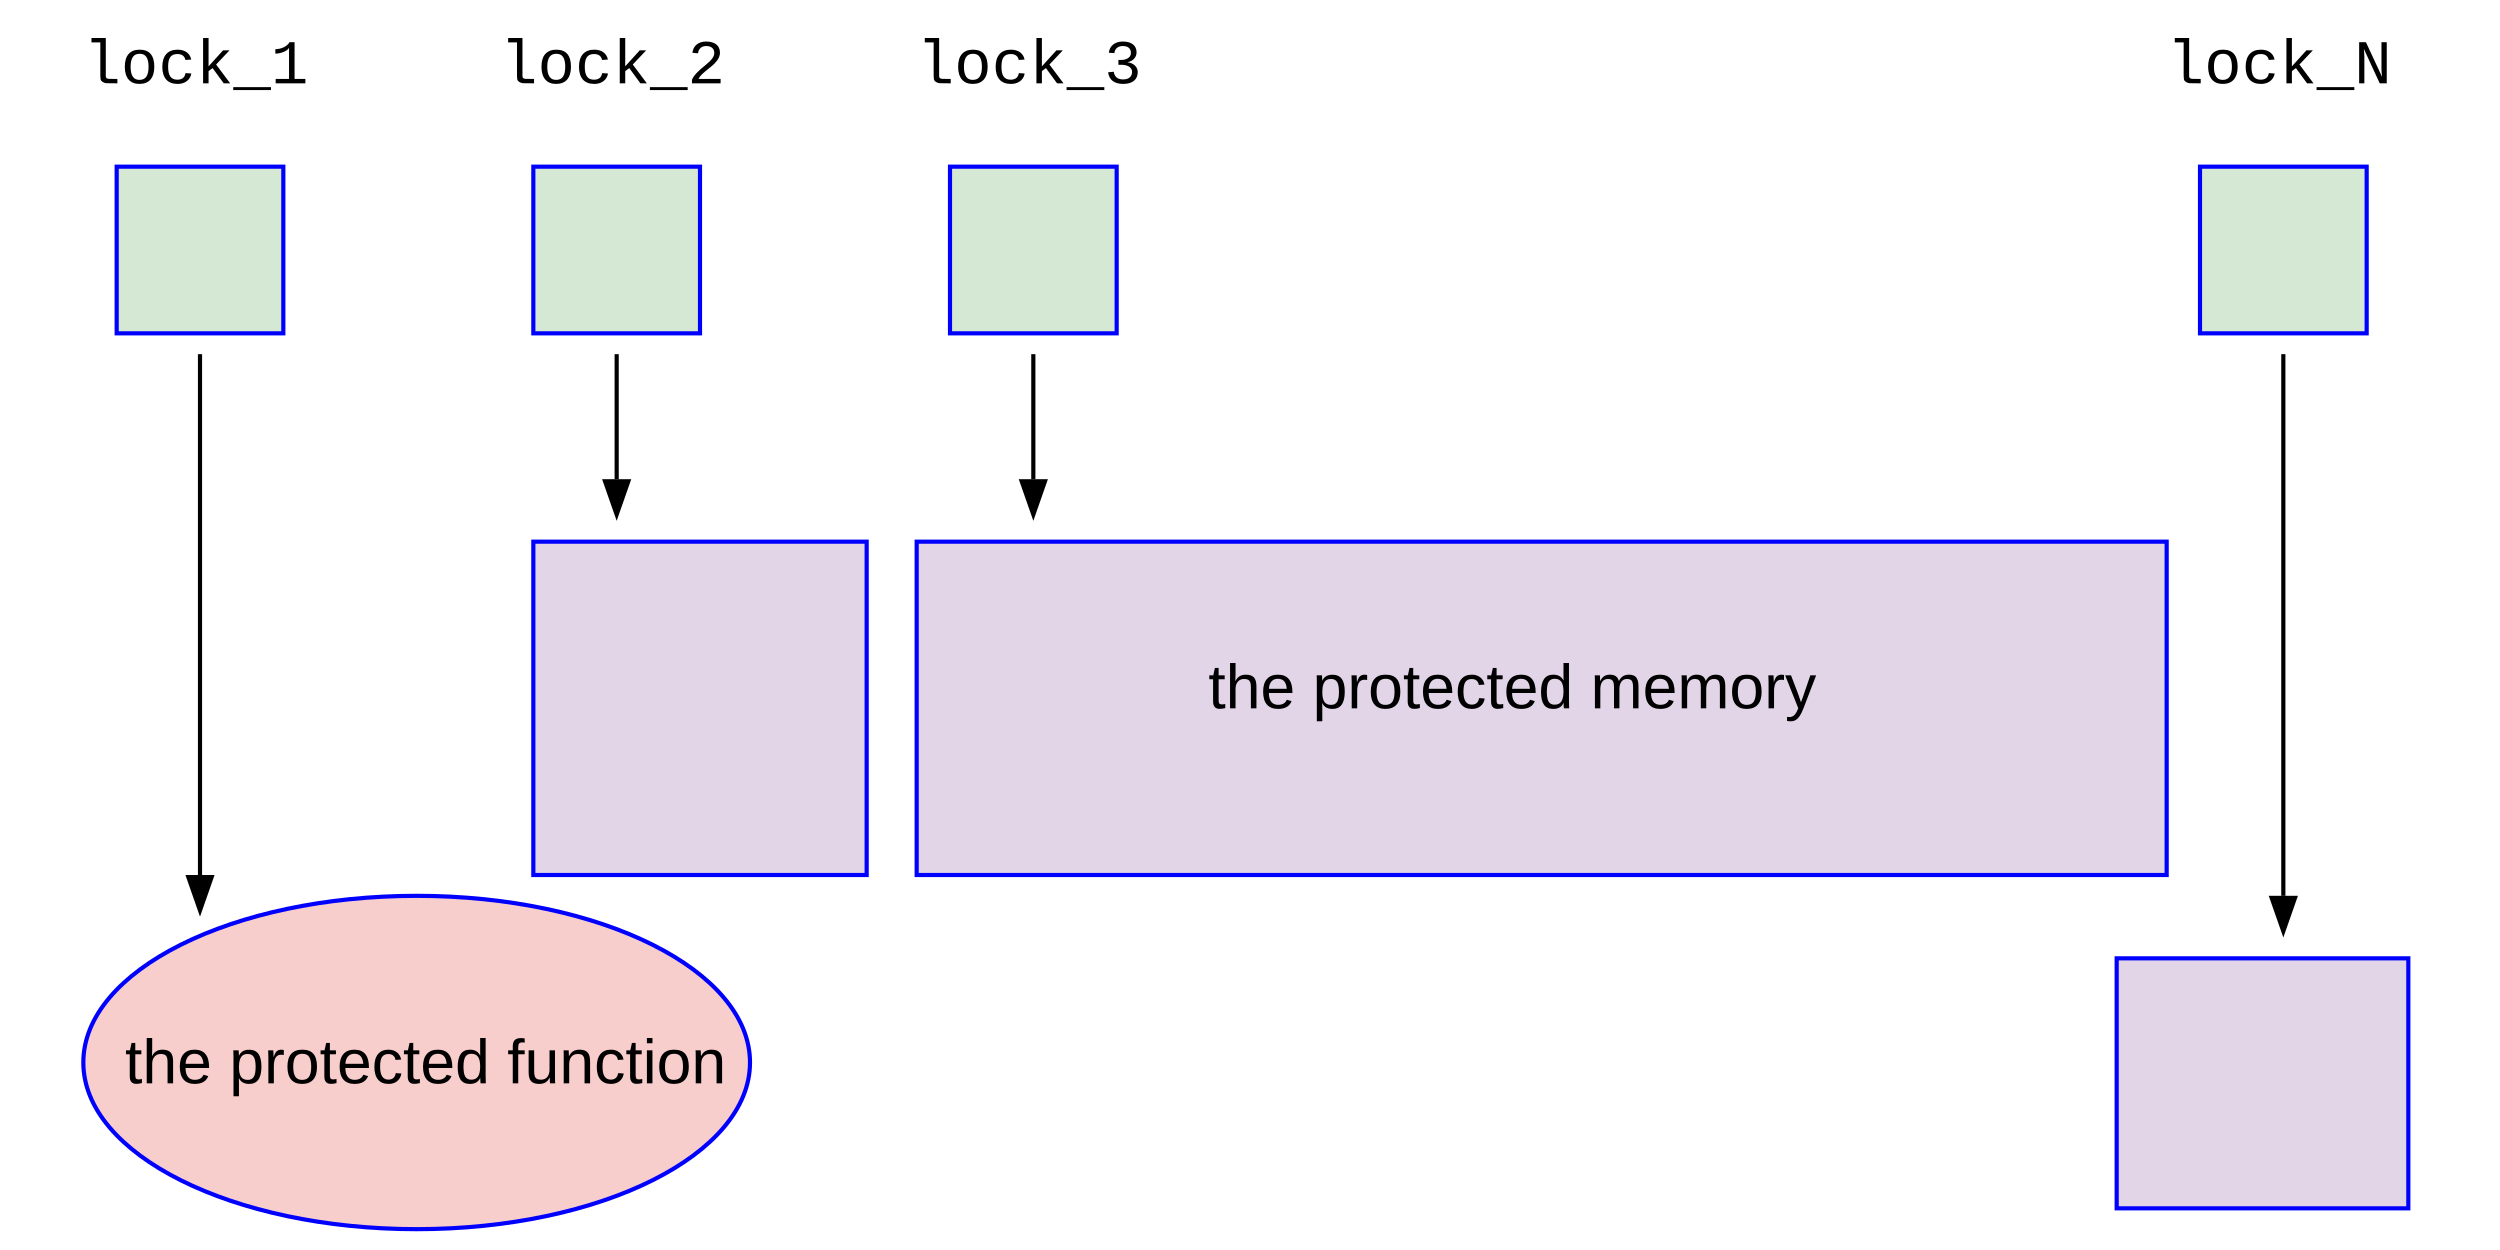
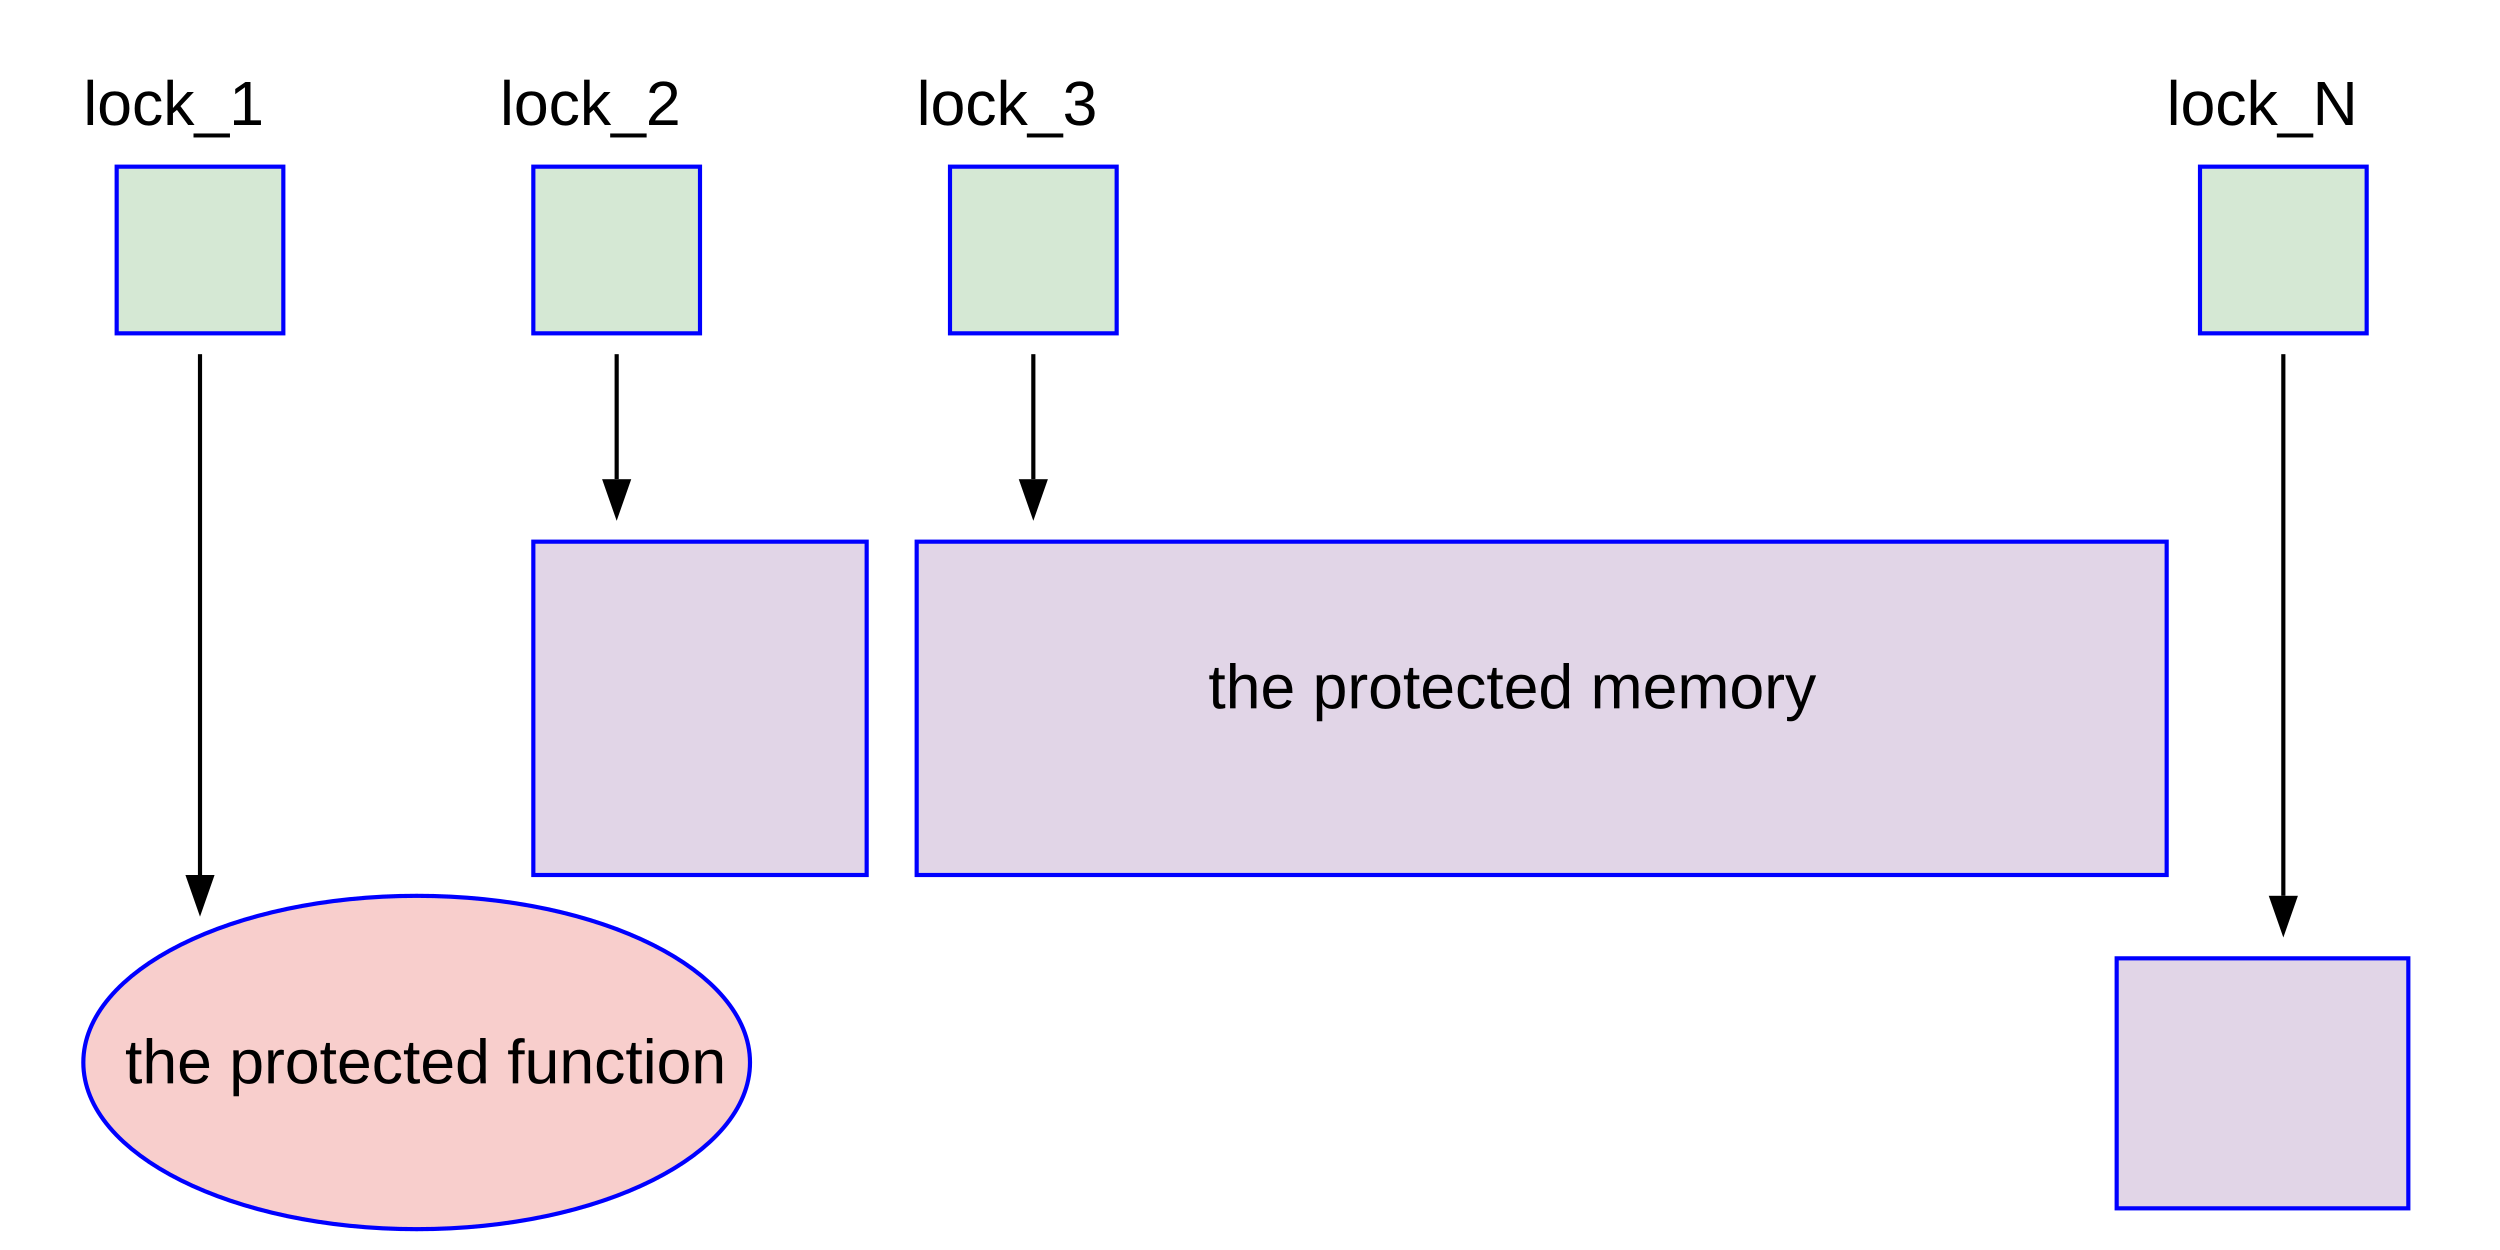
<svg xmlns="http://www.w3.org/2000/svg" version="1.1" width="600" height="300">
  <defs>
    <marker id="arrowhead" markerWidth="10" markerHeight="7" refX="0" refY="3.5" orient="auto">
      <polygon points="0 0, 10 3.5, 0 7" />
    </marker>
  </defs>
-   <text x="20" y="20" style="font-size:15px;font-family:'Courier New'">
+   <text x="20" y="30" style="font-size:15px;font-family:'Arial'">
lock_1
</text>
-   <text x="120" y="20" style="font-size:15px;font-family:'Courier New'">
+   <text x="120" y="30" style="font-size:15px;font-family:'Arial'">
lock_2
</text>
-   <text x="220" y="20" style="font-size:15px;font-family:'Courier New'">
+   <text x="220" y="30" style="font-size:15px;font-family:'Arial'">
lock_3
</text>
-   <text x="520" y="20" style="font-size:15px;font-family:'Courier New'">
+   <text x="520" y="30" style="font-size:15px;font-family:'Arial'">
lock_N
</text>
  <rect x="28" y="40" width="40" height="40" style="fill:rgb(213,232,212);stroke:#0000FF;stroke-width:1" />
  <rect x="128" y="40" width="40" height="40" style="fill:rgb(213,232,212);stroke:#0000FF;stroke-width:1" />
  <rect x="228" y="40" width="40" height="40" style="fill:rgb(213,232,212);stroke:#0000FF;stroke-width:1" />
  <rect x="528" y="40" width="40" height="40" style="fill:rgb(213,232,212);stroke:#0000FF;stroke-width:1" />
  <line x1="48" y1="85" x2="48" y2="210" stroke="#000" stroke-width="1" marker-end="url(#arrowhead)" />
  <line x1="148" y1="85" x2="148" y2="115" stroke="#000" stroke-width="1" marker-end="url(#arrowhead)" />
  <line x1="248" y1="85" x2="248" y2="115" stroke="#000" stroke-width="1" marker-end="url(#arrowhead)" />
  <line x1="548" y1="85" x2="548" y2="215" stroke="#000" stroke-width="1" marker-end="url(#arrowhead)" />
  <rect x="128" y="130" width="80" height="80" style="fill:rgb(225,213,231);stroke:#0000FF;stroke-width:1" />
  <rect x="220" y="130" width="300" height="80" style="fill:rgb(225,213,231);stroke:#0000FF;stroke-width:1" />
  <rect x="508" y="230" width="70" height="60" style="fill:rgb(225,213,231);stroke:#0000FF;stroke-width:1" />
  <ellipse cx="100" cy="255" rx="80" ry="40" style="fill:rgb(248,206,204);stroke:#0000FF;stroke-width:1" />
  <text x="290" y="170" style="font-size:15px;font-family:'Arial'">
the protected memory
</text>
  <text x="30" y="260" style="font-size:15px;font-family:'Arial'">
the protected function
</text>
</svg>
